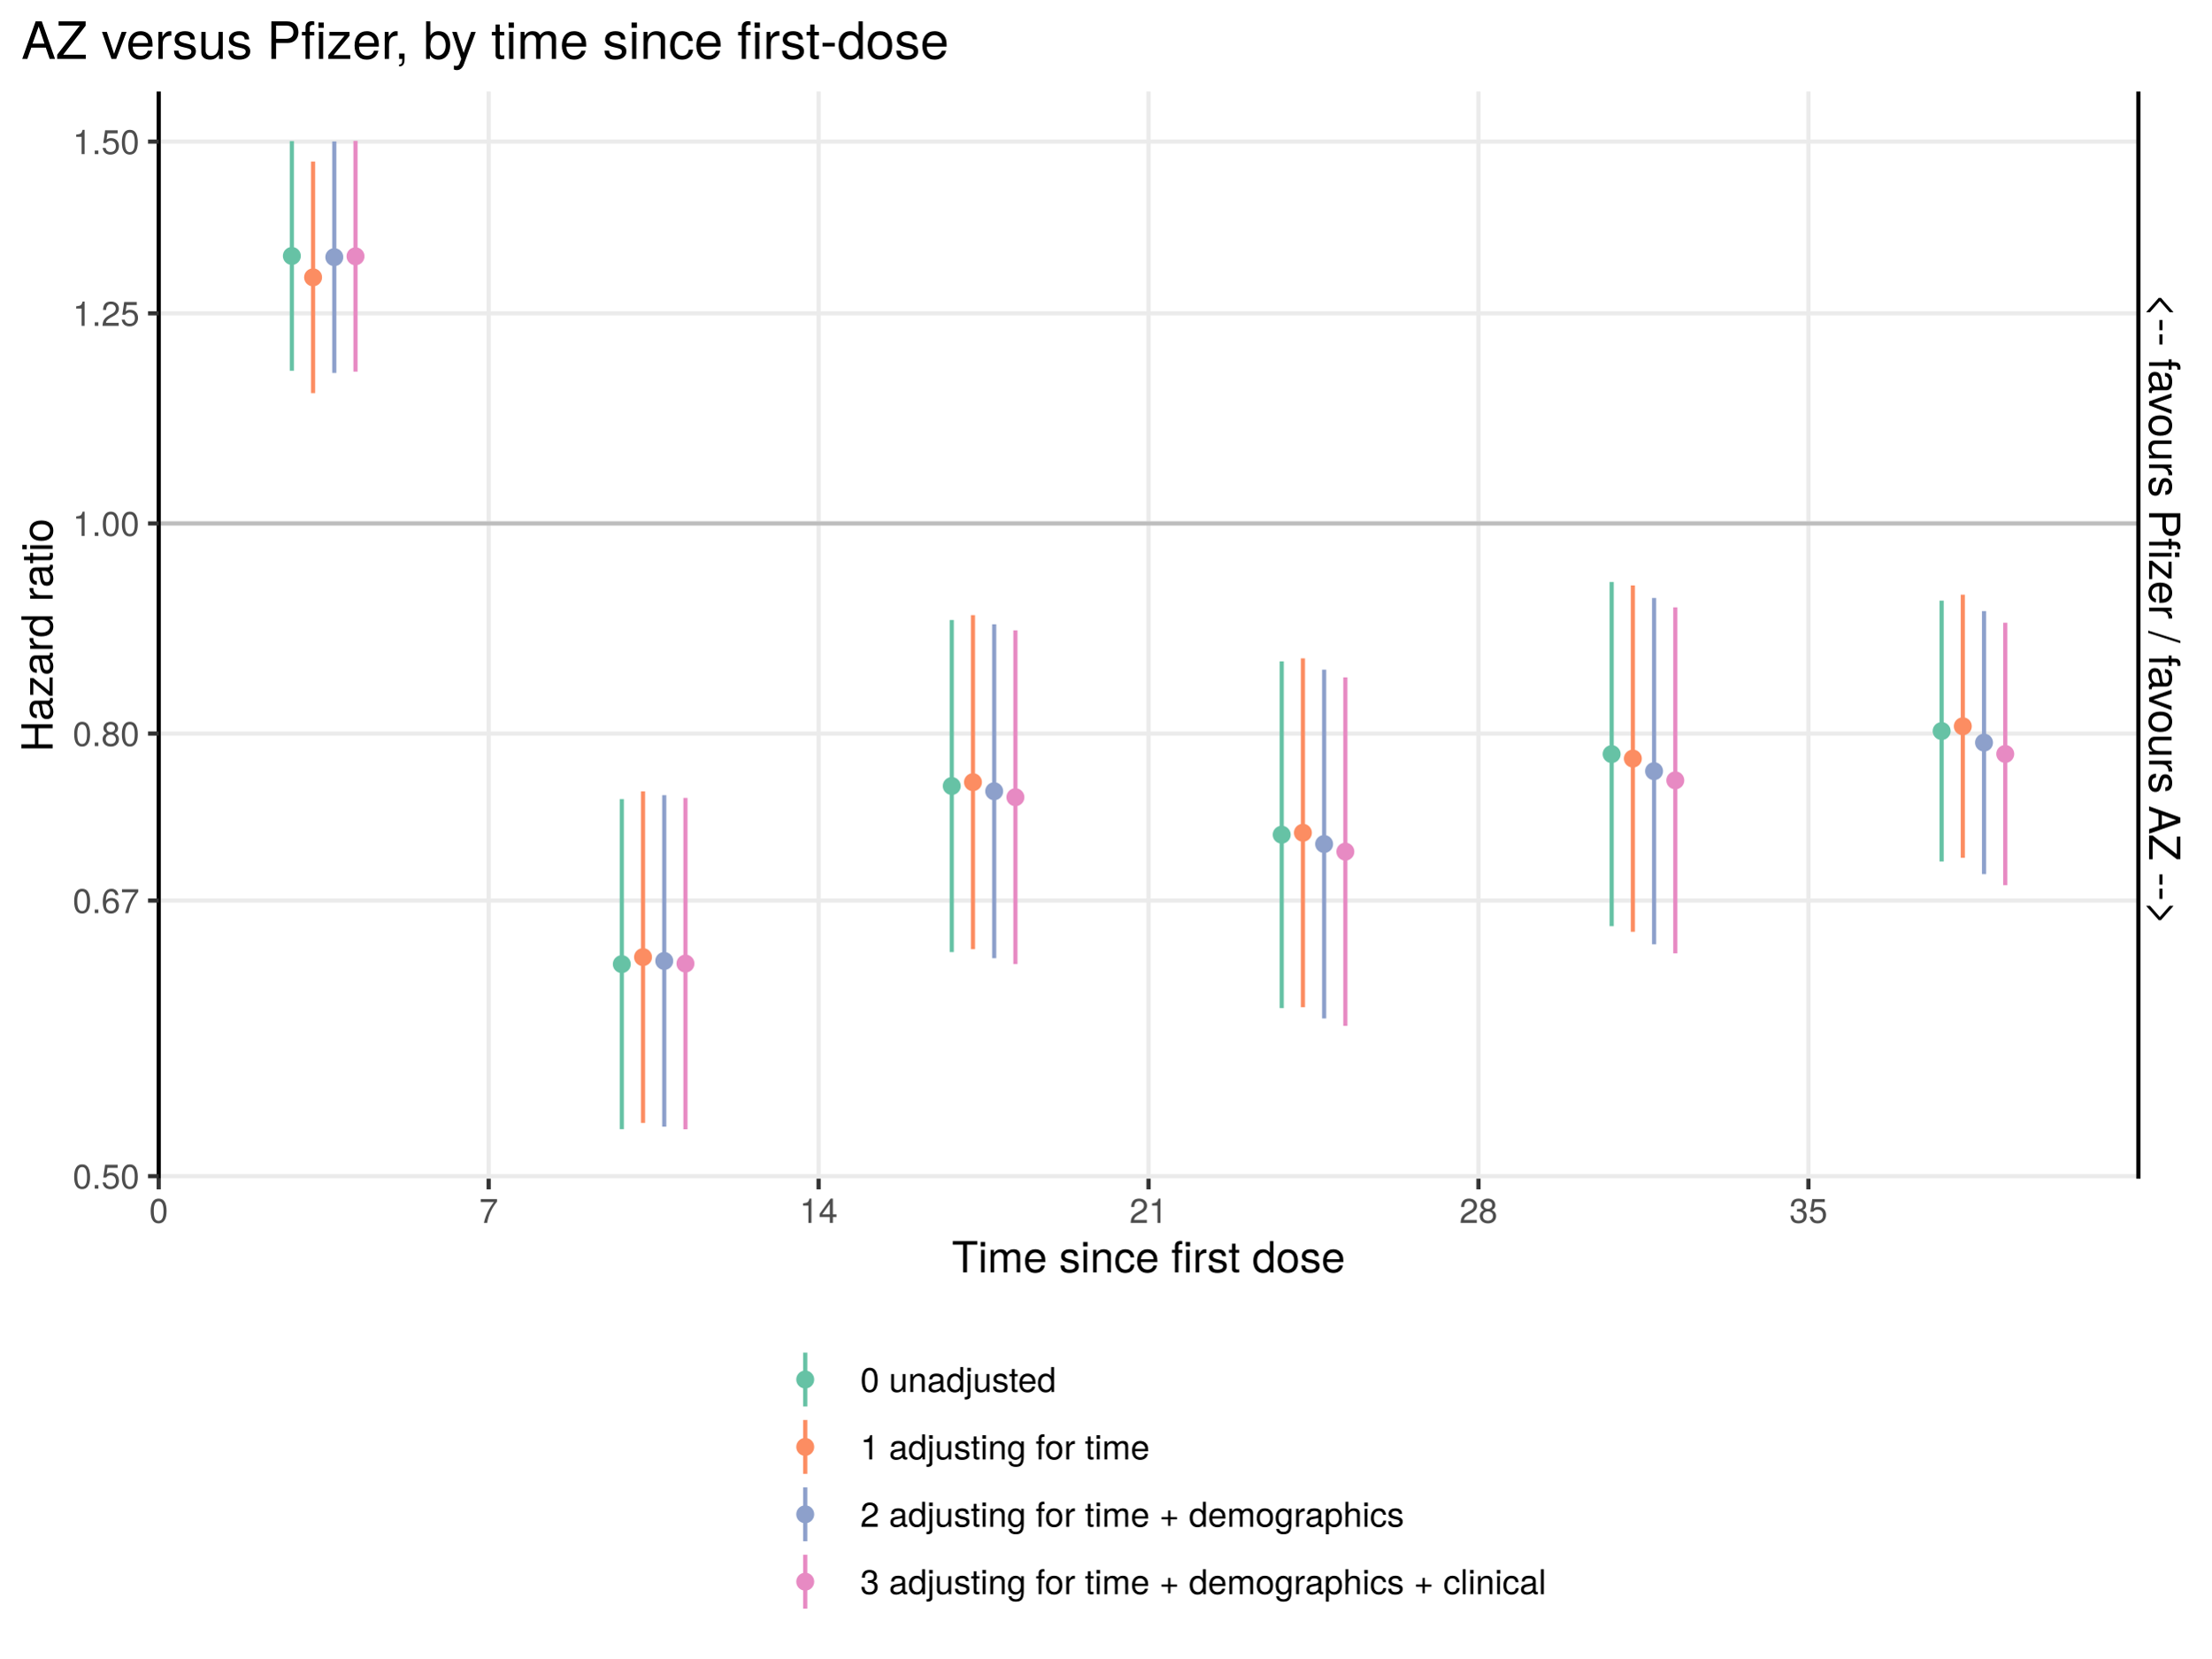
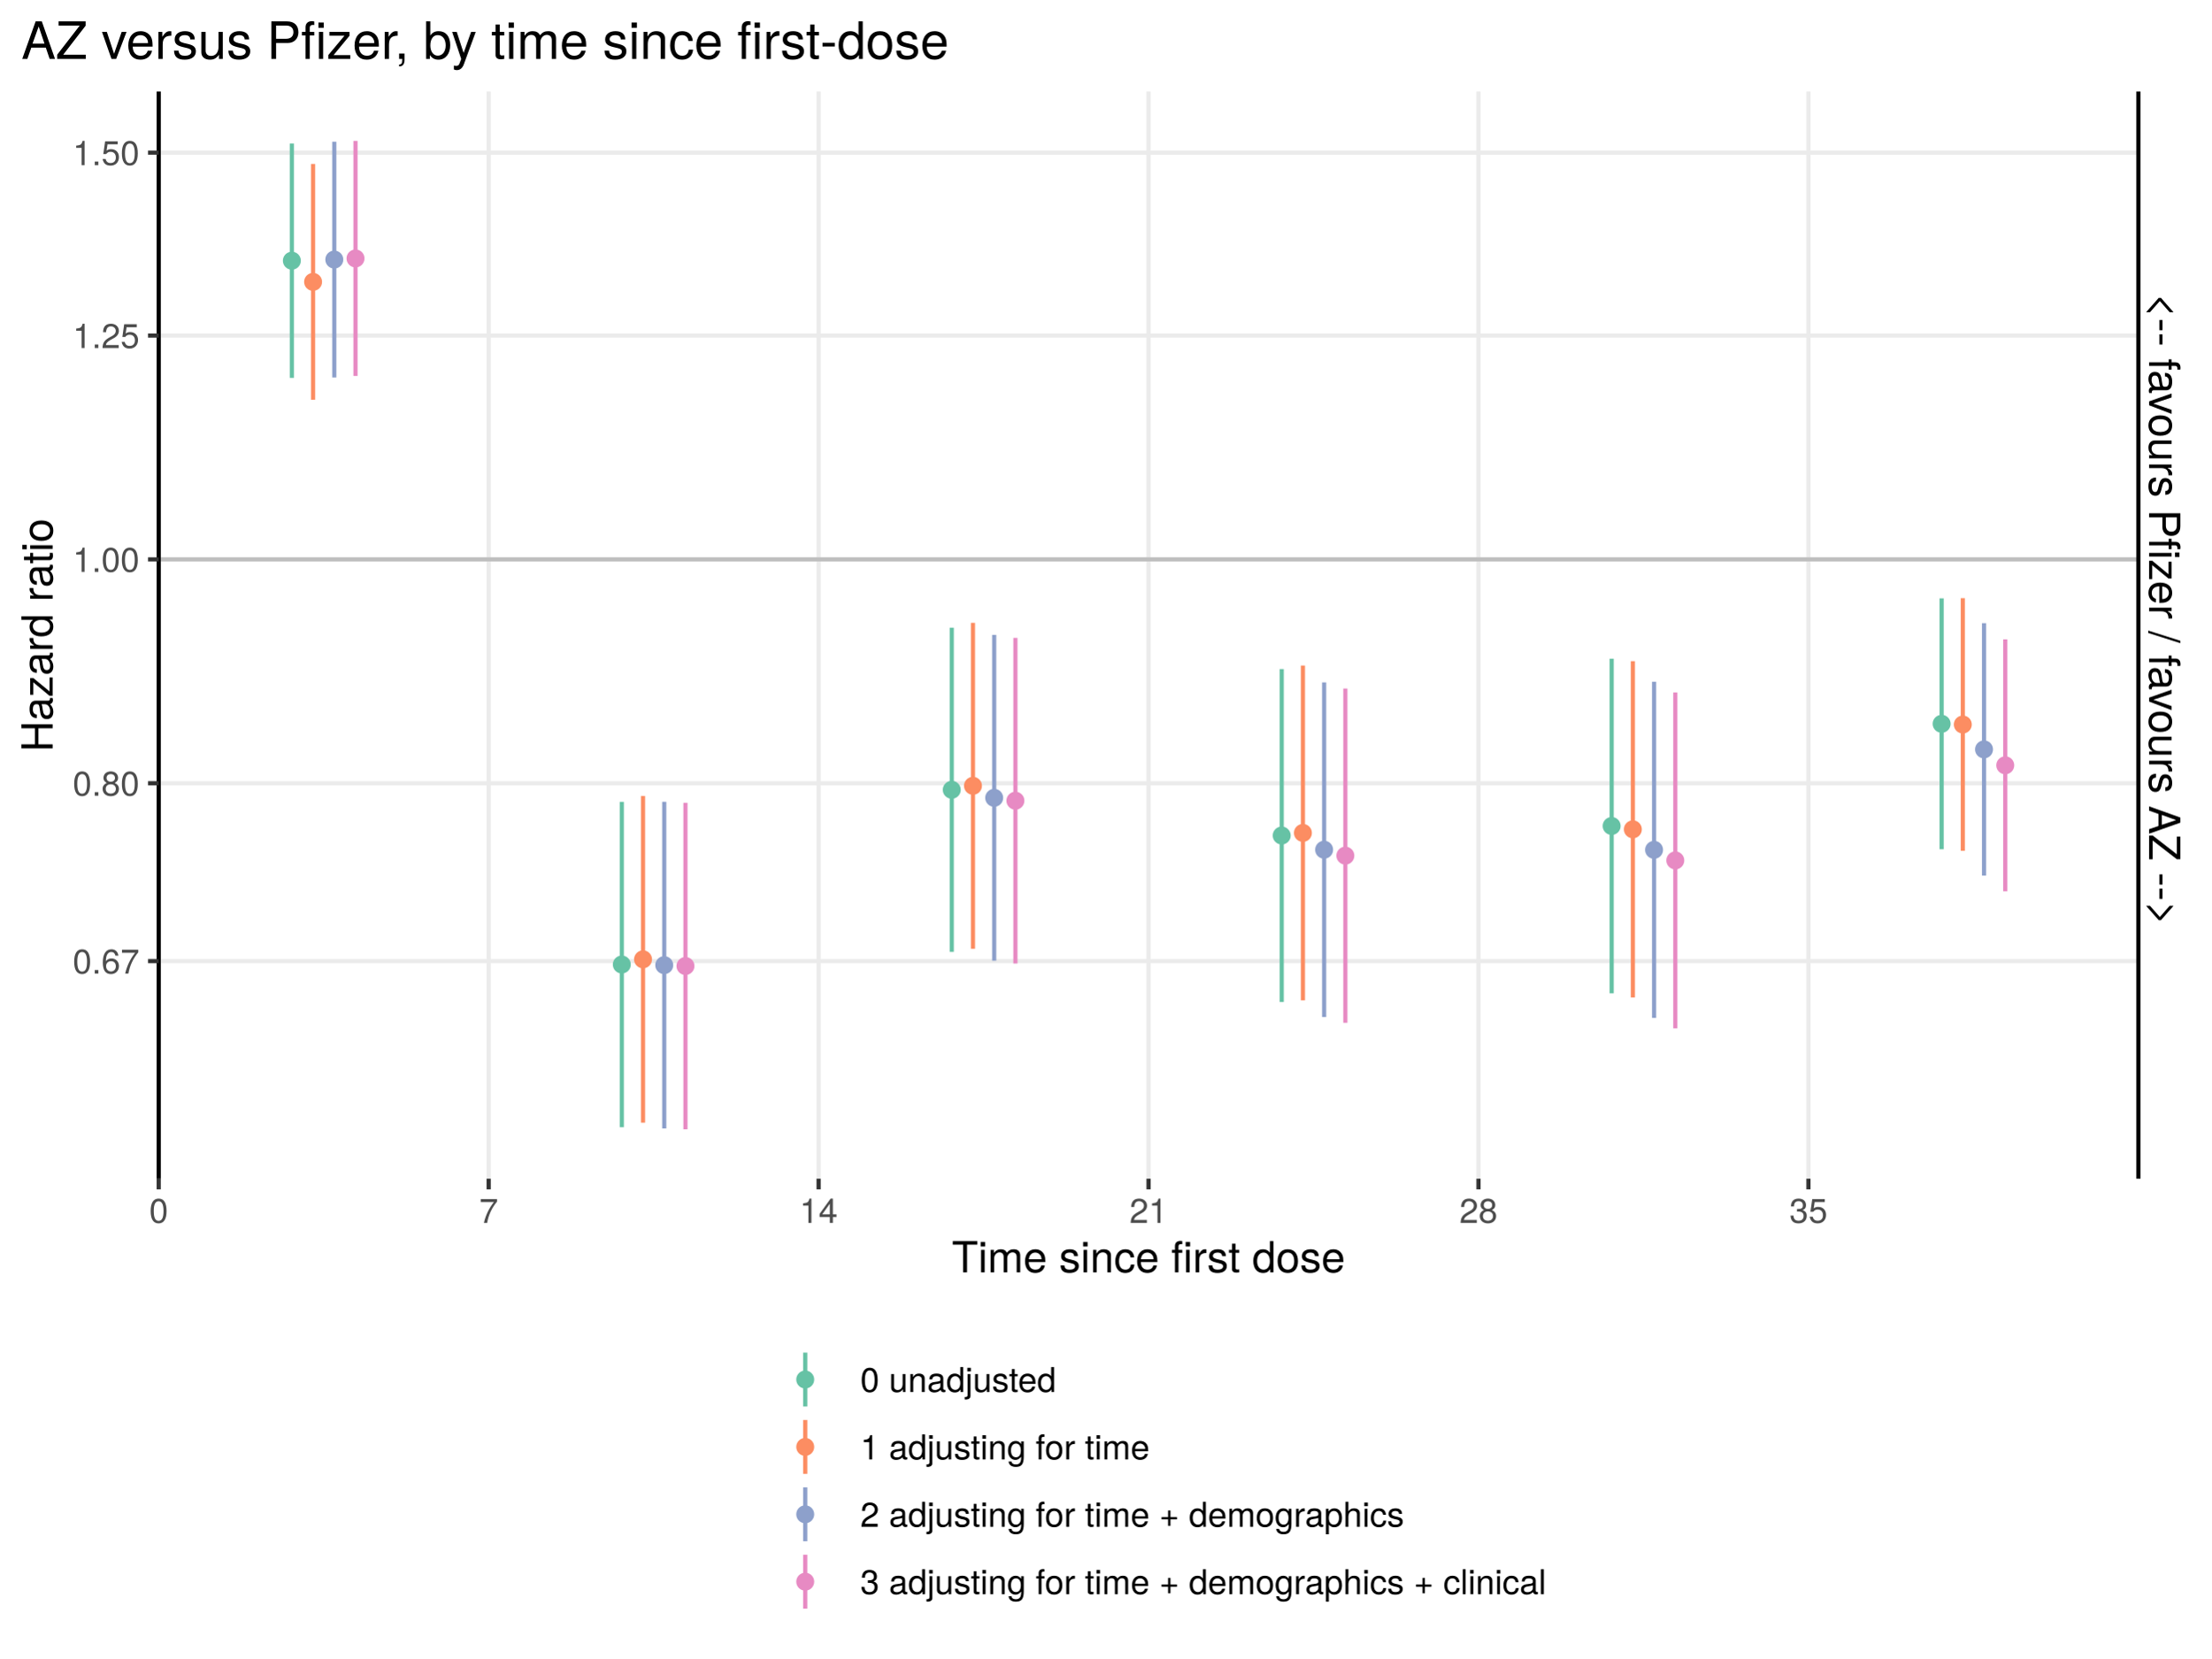
<svg xmlns="http://www.w3.org/2000/svg" viewBox="0 0 566.93 425.20">
  <defs>
    <style type="text/css">
    line, polyline, polygon, path, rect, circle {
      fill: none;
      stroke: #000000;
      stroke-linecap: round;
      stroke-linejoin: round;
      stroke-miterlimit: 10.00;
    }
  </style>
  </defs>
  <rect width="100%" height="100%" style="stroke: none; fill: #FFFFFF;" />
  <rect x="0.00" y="0.00" width="566.93" height="425.20" style="stroke-width: 1.07; stroke: #FFFFFF; fill: #FFFFFF;" />
  <defs>
    <clipPath id="cpNDAuNjl8NTQ4LjI5fDMwMi4yNnwyMy40Ng==">
      <rect x="40.69" y="23.46" width="507.60" height="278.80" />
    </clipPath>
  </defs>
  <rect x="40.69" y="23.46" width="507.60" height="278.80" style="stroke-width: 1.07; stroke: none; fill: #FFFFFF;" clip-path="url(#cpNDAuNjl8NTQ4LjI5fDMwMi4yNnwyMy40Ng==)" />
-   <polyline points="40.69,301.62 548.29,301.62 " style="stroke-width: 1.07; stroke: #EBEBEB; stroke-linecap: butt;" clip-path="url(#cpNDAuNjl8NTQ4LjI5fDMwMi4yNnwyMy40Ng==)" />
-   <polyline points="40.69,230.94 548.29,230.94 " style="stroke-width: 1.07; stroke: #EBEBEB; stroke-linecap: butt;" clip-path="url(#cpNDAuNjl8NTQ4LjI5fDMwMi4yNnwyMy40Ng==)" />
-   <polyline points="40.69,188.11 548.29,188.11 " style="stroke-width: 1.07; stroke: #EBEBEB; stroke-linecap: butt;" clip-path="url(#cpNDAuNjl8NTQ4LjI5fDMwMi4yNnwyMy40Ng==)" />
-   <polyline points="40.69,134.23 548.29,134.23 " style="stroke-width: 1.07; stroke: #EBEBEB; stroke-linecap: butt;" clip-path="url(#cpNDAuNjl8NTQ4LjI5fDMwMi4yNnwyMy40Ng==)" />
-   <polyline points="40.69,80.34 548.29,80.34 " style="stroke-width: 1.07; stroke: #EBEBEB; stroke-linecap: butt;" clip-path="url(#cpNDAuNjl8NTQ4LjI5fDMwMi4yNnwyMy40Ng==)" />
-   <polyline points="40.69,36.31 548.29,36.31 " style="stroke-width: 1.07; stroke: #EBEBEB; stroke-linecap: butt;" clip-path="url(#cpNDAuNjl8NTQ4LjI5fDMwMi4yNnwyMy40Ng==)" />
+   <polyline points="40.69,246.46 548.29,246.46 " style="stroke-width: 1.07; stroke: #EBEBEB; stroke-linecap: butt;" clip-path="url(#cpNDAuNjl8NTQ4LjI5fDMwMi4yNnwyMy40Ng==)" />
+   <polyline points="40.69,200.85 548.29,200.85 " style="stroke-width: 1.07; stroke: #EBEBEB; stroke-linecap: butt;" clip-path="url(#cpNDAuNjl8NTQ4LjI5fDMwMi4yNnwyMy40Ng==)" />
+   <polyline points="40.69,143.44 548.29,143.44 " style="stroke-width: 1.07; stroke: #EBEBEB; stroke-linecap: butt;" clip-path="url(#cpNDAuNjl8NTQ4LjI5fDMwMi4yNnwyMy40Ng==)" />
+   <polyline points="40.69,86.04 548.29,86.04 " style="stroke-width: 1.07; stroke: #EBEBEB; stroke-linecap: butt;" clip-path="url(#cpNDAuNjl8NTQ4LjI5fDMwMi4yNnwyMy40Ng==)" />
+   <polyline points="40.69,39.14 548.29,39.14 " style="stroke-width: 1.07; stroke: #EBEBEB; stroke-linecap: butt;" clip-path="url(#cpNDAuNjl8NTQ4LjI5fDMwMi4yNnwyMy40Ng==)" />
  <polyline points="40.69,302.26 40.69,23.46 " style="stroke-width: 1.07; stroke: #EBEBEB; stroke-linecap: butt;" clip-path="url(#cpNDAuNjl8NTQ4LjI5fDMwMi4yNnwyMy40Ng==)" />
  <polyline points="125.29,302.26 125.29,23.46 " style="stroke-width: 1.07; stroke: #EBEBEB; stroke-linecap: butt;" clip-path="url(#cpNDAuNjl8NTQ4LjI5fDMwMi4yNnwyMy40Ng==)" />
  <polyline points="209.89,302.26 209.89,23.46 " style="stroke-width: 1.07; stroke: #EBEBEB; stroke-linecap: butt;" clip-path="url(#cpNDAuNjl8NTQ4LjI5fDMwMi4yNnwyMy40Ng==)" />
  <polyline points="294.49,302.26 294.49,23.46 " style="stroke-width: 1.07; stroke: #EBEBEB; stroke-linecap: butt;" clip-path="url(#cpNDAuNjl8NTQ4LjI5fDMwMi4yNnwyMy40Ng==)" />
  <polyline points="379.09,302.26 379.09,23.46 " style="stroke-width: 1.07; stroke: #EBEBEB; stroke-linecap: butt;" clip-path="url(#cpNDAuNjl8NTQ4LjI5fDMwMi4yNnwyMy40Ng==)" />
  <polyline points="463.69,302.26 463.69,23.46 " style="stroke-width: 1.07; stroke: #EBEBEB; stroke-linecap: butt;" clip-path="url(#cpNDAuNjl8NTQ4LjI5fDMwMi4yNnwyMy40Ng==)" />
-   <circle cx="74.83" cy="65.63" r="1.95" style="stroke-width: 0.71; stroke: #66C2A5; fill: #66C2A5;" clip-path="url(#cpNDAuNjl8NTQ4LjI5fDMwMi4yNnwyMy40Ng==)" />
-   <circle cx="159.43" cy="247.24" r="1.95" style="stroke-width: 0.71; stroke: #66C2A5; fill: #66C2A5;" clip-path="url(#cpNDAuNjl8NTQ4LjI5fDMwMi4yNnwyMy40Ng==)" />
-   <circle cx="244.03" cy="201.56" r="1.95" style="stroke-width: 0.71; stroke: #66C2A5; fill: #66C2A5;" clip-path="url(#cpNDAuNjl8NTQ4LjI5fDMwMi4yNnwyMy40Ng==)" />
-   <circle cx="328.63" cy="214.05" r="1.95" style="stroke-width: 0.71; stroke: #66C2A5; fill: #66C2A5;" clip-path="url(#cpNDAuNjl8NTQ4LjI5fDMwMi4yNnwyMy40Ng==)" />
-   <circle cx="413.23" cy="193.38" r="1.95" style="stroke-width: 0.71; stroke: #66C2A5; fill: #66C2A5;" clip-path="url(#cpNDAuNjl8NTQ4LjI5fDMwMi4yNnwyMy40Ng==)" />
-   <circle cx="497.84" cy="187.47" r="1.95" style="stroke-width: 0.71; stroke: #66C2A5; fill: #66C2A5;" clip-path="url(#cpNDAuNjl8NTQ4LjI5fDMwMi4yNnwyMy40Ng==)" />
-   <circle cx="80.27" cy="71.12" r="1.95" style="stroke-width: 0.71; stroke: #FC8D62; fill: #FC8D62;" clip-path="url(#cpNDAuNjl8NTQ4LjI5fDMwMi4yNnwyMy40Ng==)" />
-   <circle cx="164.87" cy="245.44" r="1.95" style="stroke-width: 0.71; stroke: #FC8D62; fill: #FC8D62;" clip-path="url(#cpNDAuNjl8NTQ4LjI5fDMwMi4yNnwyMy40Ng==)" />
-   <circle cx="249.47" cy="200.58" r="1.95" style="stroke-width: 0.71; stroke: #FC8D62; fill: #FC8D62;" clip-path="url(#cpNDAuNjl8NTQ4LjI5fDMwMi4yNnwyMy40Ng==)" />
-   <circle cx="334.07" cy="213.55" r="1.95" style="stroke-width: 0.71; stroke: #FC8D62; fill: #FC8D62;" clip-path="url(#cpNDAuNjl8NTQ4LjI5fDMwMi4yNnwyMy40Ng==)" />
-   <circle cx="418.67" cy="194.53" r="1.95" style="stroke-width: 0.71; stroke: #FC8D62; fill: #FC8D62;" clip-path="url(#cpNDAuNjl8NTQ4LjI5fDMwMi4yNnwyMy40Ng==)" />
-   <circle cx="503.27" cy="186.24" r="1.95" style="stroke-width: 0.71; stroke: #FC8D62; fill: #FC8D62;" clip-path="url(#cpNDAuNjl8NTQ4LjI5fDMwMi4yNnwyMy40Ng==)" />
-   <circle cx="85.71" cy="65.94" r="1.95" style="stroke-width: 0.71; stroke: #8DA0CB; fill: #8DA0CB;" clip-path="url(#cpNDAuNjl8NTQ4LjI5fDMwMi4yNnwyMy40Ng==)" />
-   <circle cx="170.31" cy="246.42" r="1.95" style="stroke-width: 0.71; stroke: #8DA0CB; fill: #8DA0CB;" clip-path="url(#cpNDAuNjl8NTQ4LjI5fDMwMi4yNnwyMy40Ng==)" />
-   <circle cx="254.91" cy="202.90" r="1.95" style="stroke-width: 0.71; stroke: #8DA0CB; fill: #8DA0CB;" clip-path="url(#cpNDAuNjl8NTQ4LjI5fDMwMi4yNnwyMy40Ng==)" />
-   <circle cx="339.51" cy="216.44" r="1.95" style="stroke-width: 0.71; stroke: #8DA0CB; fill: #8DA0CB;" clip-path="url(#cpNDAuNjl8NTQ4LjI5fDMwMi4yNnwyMy40Ng==)" />
-   <circle cx="424.11" cy="197.75" r="1.95" style="stroke-width: 0.71; stroke: #8DA0CB; fill: #8DA0CB;" clip-path="url(#cpNDAuNjl8NTQ4LjI5fDMwMi4yNnwyMy40Ng==)" />
-   <circle cx="508.71" cy="190.43" r="1.95" style="stroke-width: 0.71; stroke: #8DA0CB; fill: #8DA0CB;" clip-path="url(#cpNDAuNjl8NTQ4LjI5fDMwMi4yNnwyMy40Ng==)" />
-   <circle cx="91.15" cy="65.72" r="1.95" style="stroke-width: 0.71; stroke: #E78AC3; fill: #E78AC3;" clip-path="url(#cpNDAuNjl8NTQ4LjI5fDMwMi4yNnwyMy40Ng==)" />
-   <circle cx="175.75" cy="247.10" r="1.95" style="stroke-width: 0.71; stroke: #E78AC3; fill: #E78AC3;" clip-path="url(#cpNDAuNjl8NTQ4LjI5fDMwMi4yNnwyMy40Ng==)" />
-   <circle cx="260.35" cy="204.44" r="1.95" style="stroke-width: 0.71; stroke: #E78AC3; fill: #E78AC3;" clip-path="url(#cpNDAuNjl8NTQ4LjI5fDMwMi4yNnwyMy40Ng==)" />
-   <circle cx="344.95" cy="218.39" r="1.95" style="stroke-width: 0.71; stroke: #E78AC3; fill: #E78AC3;" clip-path="url(#cpNDAuNjl8NTQ4LjI5fDMwMi4yNnwyMy40Ng==)" />
-   <circle cx="429.55" cy="200.11" r="1.95" style="stroke-width: 0.71; stroke: #E78AC3; fill: #E78AC3;" clip-path="url(#cpNDAuNjl8NTQ4LjI5fDMwMi4yNnwyMy40Ng==)" />
-   <circle cx="514.15" cy="193.34" r="1.95" style="stroke-width: 0.71; stroke: #E78AC3; fill: #E78AC3;" clip-path="url(#cpNDAuNjl8NTQ4LjI5fDMwMi4yNnwyMy40Ng==)" />
-   <line x1="74.83" y1="95.08" x2="74.83" y2="36.17" style="stroke-width: 1.07; stroke: #66C2A5; stroke-linecap: butt;" clip-path="url(#cpNDAuNjl8NTQ4LjI5fDMwMi4yNnwyMy40Ng==)" />
-   <line x1="159.43" y1="289.56" x2="159.43" y2="204.91" style="stroke-width: 1.07; stroke: #66C2A5; stroke-linecap: butt;" clip-path="url(#cpNDAuNjl8NTQ4LjI5fDMwMi4yNnwyMy40Ng==)" />
-   <line x1="244.03" y1="244.14" x2="244.03" y2="158.99" style="stroke-width: 1.07; stroke: #66C2A5; stroke-linecap: butt;" clip-path="url(#cpNDAuNjl8NTQ4LjI5fDMwMi4yNnwyMy40Ng==)" />
-   <line x1="328.63" y1="258.51" x2="328.63" y2="169.59" style="stroke-width: 1.07; stroke: #66C2A5; stroke-linecap: butt;" clip-path="url(#cpNDAuNjl8NTQ4LjI5fDMwMi4yNnwyMy40Ng==)" />
-   <line x1="413.23" y1="237.50" x2="413.23" y2="149.25" style="stroke-width: 1.07; stroke: #66C2A5; stroke-linecap: butt;" clip-path="url(#cpNDAuNjl8NTQ4LjI5fDMwMi4yNnwyMy40Ng==)" />
-   <line x1="497.84" y1="220.92" x2="497.84" y2="154.02" style="stroke-width: 1.07; stroke: #66C2A5; stroke-linecap: butt;" clip-path="url(#cpNDAuNjl8NTQ4LjI5fDMwMi4yNnwyMy40Ng==)" />
-   <line x1="80.27" y1="100.80" x2="80.27" y2="41.43" style="stroke-width: 1.07; stroke: #FC8D62; stroke-linecap: butt;" clip-path="url(#cpNDAuNjl8NTQ4LjI5fDMwMi4yNnwyMy40Ng==)" />
-   <line x1="164.87" y1="287.95" x2="164.87" y2="202.93" style="stroke-width: 1.07; stroke: #FC8D62; stroke-linecap: butt;" clip-path="url(#cpNDAuNjl8NTQ4LjI5fDMwMi4yNnwyMy40Ng==)" />
-   <line x1="249.47" y1="243.40" x2="249.47" y2="157.75" style="stroke-width: 1.07; stroke: #FC8D62; stroke-linecap: butt;" clip-path="url(#cpNDAuNjl8NTQ4LjI5fDMwMi4yNnwyMy40Ng==)" />
-   <line x1="334.07" y1="258.28" x2="334.07" y2="168.82" style="stroke-width: 1.07; stroke: #FC8D62; stroke-linecap: butt;" clip-path="url(#cpNDAuNjl8NTQ4LjI5fDMwMi4yNnwyMy40Ng==)" />
-   <line x1="418.67" y1="238.94" x2="418.67" y2="150.12" style="stroke-width: 1.07; stroke: #FC8D62; stroke-linecap: butt;" clip-path="url(#cpNDAuNjl8NTQ4LjI5fDMwMi4yNnwyMy40Ng==)" />
-   <line x1="503.27" y1="219.97" x2="503.27" y2="152.50" style="stroke-width: 1.07; stroke: #FC8D62; stroke-linecap: butt;" clip-path="url(#cpNDAuNjl8NTQ4LjI5fDMwMi4yNnwyMy40Ng==)" />
-   <line x1="85.71" y1="95.62" x2="85.71" y2="36.27" style="stroke-width: 1.07; stroke: #8DA0CB; stroke-linecap: butt;" clip-path="url(#cpNDAuNjl8NTQ4LjI5fDMwMi4yNnwyMy40Ng==)" />
-   <line x1="170.31" y1="288.92" x2="170.31" y2="203.92" style="stroke-width: 1.07; stroke: #8DA0CB; stroke-linecap: butt;" clip-path="url(#cpNDAuNjl8NTQ4LjI5fDMwMi4yNnwyMy40Ng==)" />
-   <line x1="254.91" y1="245.72" x2="254.91" y2="160.08" style="stroke-width: 1.07; stroke: #8DA0CB; stroke-linecap: butt;" clip-path="url(#cpNDAuNjl8NTQ4LjI5fDMwMi4yNnwyMy40Ng==)" />
-   <line x1="339.51" y1="261.16" x2="339.51" y2="171.72" style="stroke-width: 1.07; stroke: #8DA0CB; stroke-linecap: butt;" clip-path="url(#cpNDAuNjl8NTQ4LjI5fDMwMi4yNnwyMy40Ng==)" />
-   <line x1="424.11" y1="242.15" x2="424.11" y2="153.35" style="stroke-width: 1.07; stroke: #8DA0CB; stroke-linecap: butt;" clip-path="url(#cpNDAuNjl8NTQ4LjI5fDMwMi4yNnwyMy40Ng==)" />
-   <line x1="508.71" y1="224.15" x2="508.71" y2="156.72" style="stroke-width: 1.07; stroke: #8DA0CB; stroke-linecap: butt;" clip-path="url(#cpNDAuNjl8NTQ4LjI5fDMwMi4yNnwyMy40Ng==)" />
-   <line x1="91.15" y1="95.31" x2="91.15" y2="36.13" style="stroke-width: 1.07; stroke: #E78AC3; stroke-linecap: butt;" clip-path="url(#cpNDAuNjl8NTQ4LjI5fDMwMi4yNnwyMy40Ng==)" />
-   <line x1="175.75" y1="289.59" x2="175.75" y2="204.62" style="stroke-width: 1.07; stroke: #E78AC3; stroke-linecap: butt;" clip-path="url(#cpNDAuNjl8NTQ4LjI5fDMwMi4yNnwyMy40Ng==)" />
-   <line x1="260.35" y1="247.23" x2="260.35" y2="161.65" style="stroke-width: 1.07; stroke: #E78AC3; stroke-linecap: butt;" clip-path="url(#cpNDAuNjl8NTQ4LjI5fDMwMi4yNnwyMy40Ng==)" />
-   <line x1="344.95" y1="263.07" x2="344.95" y2="173.71" style="stroke-width: 1.07; stroke: #E78AC3; stroke-linecap: butt;" clip-path="url(#cpNDAuNjl8NTQ4LjI5fDMwMi4yNnwyMy40Ng==)" />
-   <line x1="429.55" y1="244.46" x2="429.55" y2="155.75" style="stroke-width: 1.07; stroke: #E78AC3; stroke-linecap: butt;" clip-path="url(#cpNDAuNjl8NTQ4LjI5fDMwMi4yNnwyMy40Ng==)" />
-   <line x1="514.15" y1="226.98" x2="514.15" y2="159.69" style="stroke-width: 1.07; stroke: #E78AC3; stroke-linecap: butt;" clip-path="url(#cpNDAuNjl8NTQ4LjI5fDMwMi4yNnwyMy40Ng==)" />
-   <line x1="40.69" y1="134.23" x2="548.29" y2="134.23" style="stroke-width: 1.07; stroke: #BEBEBE; stroke-linecap: butt;" clip-path="url(#cpNDAuNjl8NTQ4LjI5fDMwMi4yNnwyMy40Ng==)" />
+   <circle cx="74.83" cy="66.85" r="1.95" style="stroke-width: 0.71; stroke: #66C2A5; fill: #66C2A5;" clip-path="url(#cpNDAuNjl8NTQ4LjI5fDMwMi4yNnwyMy40Ng==)" />
+   <circle cx="159.43" cy="247.34" r="1.95" style="stroke-width: 0.71; stroke: #66C2A5; fill: #66C2A5;" clip-path="url(#cpNDAuNjl8NTQ4LjI5fDMwMi4yNnwyMy40Ng==)" />
+   <circle cx="244.03" cy="202.53" r="1.95" style="stroke-width: 0.71; stroke: #66C2A5; fill: #66C2A5;" clip-path="url(#cpNDAuNjl8NTQ4LjI5fDMwMi4yNnwyMy40Ng==)" />
+   <circle cx="328.63" cy="214.26" r="1.95" style="stroke-width: 0.71; stroke: #66C2A5; fill: #66C2A5;" clip-path="url(#cpNDAuNjl8NTQ4LjI5fDMwMi4yNnwyMy40Ng==)" />
+   <circle cx="413.23" cy="211.81" r="1.95" style="stroke-width: 0.71; stroke: #66C2A5; fill: #66C2A5;" clip-path="url(#cpNDAuNjl8NTQ4LjI5fDMwMi4yNnwyMy40Ng==)" />
+   <circle cx="497.84" cy="185.61" r="1.95" style="stroke-width: 0.71; stroke: #66C2A5; fill: #66C2A5;" clip-path="url(#cpNDAuNjl8NTQ4LjI5fDMwMi4yNnwyMy40Ng==)" />
+   <circle cx="80.27" cy="72.28" r="1.95" style="stroke-width: 0.71; stroke: #FC8D62; fill: #FC8D62;" clip-path="url(#cpNDAuNjl8NTQ4LjI5fDMwMi4yNnwyMy40Ng==)" />
+   <circle cx="164.87" cy="246.01" r="1.95" style="stroke-width: 0.71; stroke: #FC8D62; fill: #FC8D62;" clip-path="url(#cpNDAuNjl8NTQ4LjI5fDMwMi4yNnwyMy40Ng==)" />
+   <circle cx="249.47" cy="201.51" r="1.95" style="stroke-width: 0.71; stroke: #FC8D62; fill: #FC8D62;" clip-path="url(#cpNDAuNjl8NTQ4LjI5fDMwMi4yNnwyMy40Ng==)" />
+   <circle cx="334.07" cy="213.59" r="1.95" style="stroke-width: 0.71; stroke: #FC8D62; fill: #FC8D62;" clip-path="url(#cpNDAuNjl8NTQ4LjI5fDMwMi4yNnwyMy40Ng==)" />
+   <circle cx="418.67" cy="212.67" r="1.95" style="stroke-width: 0.71; stroke: #FC8D62; fill: #FC8D62;" clip-path="url(#cpNDAuNjl8NTQ4LjI5fDMwMi4yNnwyMy40Ng==)" />
+   <circle cx="503.27" cy="185.79" r="1.95" style="stroke-width: 0.71; stroke: #FC8D62; fill: #FC8D62;" clip-path="url(#cpNDAuNjl8NTQ4LjI5fDMwMi4yNnwyMy40Ng==)" />
+   <circle cx="85.71" cy="66.56" r="1.95" style="stroke-width: 0.71; stroke: #8DA0CB; fill: #8DA0CB;" clip-path="url(#cpNDAuNjl8NTQ4LjI5fDMwMi4yNnwyMy40Ng==)" />
+   <circle cx="170.31" cy="247.50" r="1.95" style="stroke-width: 0.71; stroke: #8DA0CB; fill: #8DA0CB;" clip-path="url(#cpNDAuNjl8NTQ4LjI5fDMwMi4yNnwyMy40Ng==)" />
+   <circle cx="254.91" cy="204.59" r="1.95" style="stroke-width: 0.71; stroke: #8DA0CB; fill: #8DA0CB;" clip-path="url(#cpNDAuNjl8NTQ4LjI5fDMwMi4yNnwyMy40Ng==)" />
+   <circle cx="339.51" cy="217.90" r="1.95" style="stroke-width: 0.71; stroke: #8DA0CB; fill: #8DA0CB;" clip-path="url(#cpNDAuNjl8NTQ4LjI5fDMwMi4yNnwyMy40Ng==)" />
+   <circle cx="424.11" cy="217.93" r="1.95" style="stroke-width: 0.71; stroke: #8DA0CB; fill: #8DA0CB;" clip-path="url(#cpNDAuNjl8NTQ4LjI5fDMwMi4yNnwyMy40Ng==)" />
+   <circle cx="508.71" cy="192.17" r="1.95" style="stroke-width: 0.71; stroke: #8DA0CB; fill: #8DA0CB;" clip-path="url(#cpNDAuNjl8NTQ4LjI5fDMwMi4yNnwyMy40Ng==)" />
+   <circle cx="91.15" cy="66.27" r="1.95" style="stroke-width: 0.71; stroke: #E78AC3; fill: #E78AC3;" clip-path="url(#cpNDAuNjl8NTQ4LjI5fDMwMi4yNnwyMy40Ng==)" />
+   <circle cx="175.75" cy="247.72" r="1.95" style="stroke-width: 0.71; stroke: #E78AC3; fill: #E78AC3;" clip-path="url(#cpNDAuNjl8NTQ4LjI5fDMwMi4yNnwyMy40Ng==)" />
+   <circle cx="260.35" cy="205.33" r="1.95" style="stroke-width: 0.71; stroke: #E78AC3; fill: #E78AC3;" clip-path="url(#cpNDAuNjl8NTQ4LjI5fDMwMi4yNnwyMy40Ng==)" />
+   <circle cx="344.95" cy="219.42" r="1.95" style="stroke-width: 0.71; stroke: #E78AC3; fill: #E78AC3;" clip-path="url(#cpNDAuNjl8NTQ4LjI5fDMwMi4yNnwyMy40Ng==)" />
+   <circle cx="429.55" cy="220.64" r="1.95" style="stroke-width: 0.71; stroke: #E78AC3; fill: #E78AC3;" clip-path="url(#cpNDAuNjl8NTQ4LjI5fDMwMi4yNnwyMy40Ng==)" />
+   <circle cx="514.15" cy="196.25" r="1.95" style="stroke-width: 0.71; stroke: #E78AC3; fill: #E78AC3;" clip-path="url(#cpNDAuNjl8NTQ4LjI5fDMwMi4yNnwyMy40Ng==)" />
+   <line x1="74.83" y1="96.91" x2="74.83" y2="36.80" style="stroke-width: 1.07; stroke: #66C2A5; stroke-linecap: butt;" clip-path="url(#cpNDAuNjl8NTQ4LjI5fDMwMi4yNnwyMy40Ng==)" />
+   <line x1="159.43" y1="289.06" x2="159.43" y2="205.62" style="stroke-width: 1.07; stroke: #66C2A5; stroke-linecap: butt;" clip-path="url(#cpNDAuNjl8NTQ4LjI5fDMwMi4yNnwyMy40Ng==)" />
+   <line x1="244.03" y1="244.09" x2="244.03" y2="160.97" style="stroke-width: 1.07; stroke: #66C2A5; stroke-linecap: butt;" clip-path="url(#cpNDAuNjl8NTQ4LjI5fDMwMi4yNnwyMy40Ng==)" />
+   <line x1="328.63" y1="256.95" x2="328.63" y2="171.57" style="stroke-width: 1.07; stroke: #66C2A5; stroke-linecap: butt;" clip-path="url(#cpNDAuNjl8NTQ4LjI5fDMwMi4yNnwyMy40Ng==)" />
+   <line x1="413.23" y1="254.72" x2="413.23" y2="168.91" style="stroke-width: 1.07; stroke: #66C2A5; stroke-linecap: butt;" clip-path="url(#cpNDAuNjl8NTQ4LjI5fDMwMi4yNnwyMy40Ng==)" />
+   <line x1="497.84" y1="217.78" x2="497.84" y2="153.43" style="stroke-width: 1.07; stroke: #66C2A5; stroke-linecap: butt;" clip-path="url(#cpNDAuNjl8NTQ4LjI5fDMwMi4yNnwyMy40Ng==)" />
+   <line x1="80.27" y1="102.52" x2="80.27" y2="42.04" style="stroke-width: 1.07; stroke: #FC8D62; stroke-linecap: butt;" clip-path="url(#cpNDAuNjl8NTQ4LjI5fDMwMi4yNnwyMy40Ng==)" />
+   <line x1="164.87" y1="287.90" x2="164.87" y2="204.12" style="stroke-width: 1.07; stroke: #FC8D62; stroke-linecap: butt;" clip-path="url(#cpNDAuNjl8NTQ4LjI5fDMwMi4yNnwyMy40Ng==)" />
+   <line x1="249.47" y1="243.29" x2="249.47" y2="159.72" style="stroke-width: 1.07; stroke: #FC8D62; stroke-linecap: butt;" clip-path="url(#cpNDAuNjl8NTQ4LjI5fDMwMi4yNnwyMy40Ng==)" />
+   <line x1="334.07" y1="256.52" x2="334.07" y2="170.67" style="stroke-width: 1.07; stroke: #FC8D62; stroke-linecap: butt;" clip-path="url(#cpNDAuNjl8NTQ4LjI5fDMwMi4yNnwyMy40Ng==)" />
+   <line x1="418.67" y1="255.79" x2="418.67" y2="169.55" style="stroke-width: 1.07; stroke: #FC8D62; stroke-linecap: butt;" clip-path="url(#cpNDAuNjl8NTQ4LjI5fDMwMi4yNnwyMy40Ng==)" />
+   <line x1="503.27" y1="218.18" x2="503.27" y2="153.39" style="stroke-width: 1.07; stroke: #FC8D62; stroke-linecap: butt;" clip-path="url(#cpNDAuNjl8NTQ4LjI5fDMwMi4yNnwyMy40Ng==)" />
+   <line x1="85.71" y1="96.78" x2="85.71" y2="36.35" style="stroke-width: 1.07; stroke: #8DA0CB; stroke-linecap: butt;" clip-path="url(#cpNDAuNjl8NTQ4LjI5fDMwMi4yNnwyMy40Ng==)" />
+   <line x1="170.31" y1="289.38" x2="170.31" y2="205.61" style="stroke-width: 1.07; stroke: #8DA0CB; stroke-linecap: butt;" clip-path="url(#cpNDAuNjl8NTQ4LjI5fDMwMi4yNnwyMy40Ng==)" />
+   <line x1="254.91" y1="246.36" x2="254.91" y2="162.81" style="stroke-width: 1.07; stroke: #8DA0CB; stroke-linecap: butt;" clip-path="url(#cpNDAuNjl8NTQ4LjI5fDMwMi4yNnwyMy40Ng==)" />
+   <line x1="339.51" y1="260.81" x2="339.51" y2="175.00" style="stroke-width: 1.07; stroke: #8DA0CB; stroke-linecap: butt;" clip-path="url(#cpNDAuNjl8NTQ4LjI5fDMwMi4yNnwyMy40Ng==)" />
+   <line x1="424.11" y1="261.03" x2="424.11" y2="174.82" style="stroke-width: 1.07; stroke: #8DA0CB; stroke-linecap: butt;" clip-path="url(#cpNDAuNjl8NTQ4LjI5fDMwMi4yNnwyMy40Ng==)" />
+   <line x1="508.71" y1="224.54" x2="508.71" y2="159.80" style="stroke-width: 1.07; stroke: #8DA0CB; stroke-linecap: butt;" clip-path="url(#cpNDAuNjl8NTQ4LjI5fDMwMi4yNnwyMy40Ng==)" />
+   <line x1="91.15" y1="96.41" x2="91.15" y2="36.13" style="stroke-width: 1.07; stroke: #E78AC3; stroke-linecap: butt;" clip-path="url(#cpNDAuNjl8NTQ4LjI5fDMwMi4yNnwyMy40Ng==)" />
+   <line x1="175.75" y1="289.59" x2="175.75" y2="205.86" style="stroke-width: 1.07; stroke: #E78AC3; stroke-linecap: butt;" clip-path="url(#cpNDAuNjl8NTQ4LjI5fDMwMi4yNnwyMy40Ng==)" />
+   <line x1="260.35" y1="247.08" x2="260.35" y2="163.58" style="stroke-width: 1.07; stroke: #E78AC3; stroke-linecap: butt;" clip-path="url(#cpNDAuNjl8NTQ4LjI5fDMwMi4yNnwyMy40Ng==)" />
+   <line x1="344.95" y1="262.29" x2="344.95" y2="176.56" style="stroke-width: 1.07; stroke: #E78AC3; stroke-linecap: butt;" clip-path="url(#cpNDAuNjl8NTQ4LjI5fDMwMi4yNnwyMy40Ng==)" />
+   <line x1="429.55" y1="263.70" x2="429.55" y2="177.57" style="stroke-width: 1.07; stroke: #E78AC3; stroke-linecap: butt;" clip-path="url(#cpNDAuNjl8NTQ4LjI5fDMwMi4yNnwyMy40Ng==)" />
+   <line x1="514.15" y1="228.56" x2="514.15" y2="163.95" style="stroke-width: 1.07; stroke: #E78AC3; stroke-linecap: butt;" clip-path="url(#cpNDAuNjl8NTQ4LjI5fDMwMi4yNnwyMy40Ng==)" />
+   <line x1="40.69" y1="143.44" x2="548.29" y2="143.44" style="stroke-width: 1.07; stroke: #BEBEBE; stroke-linecap: butt;" clip-path="url(#cpNDAuNjl8NTQ4LjI5fDMwMi4yNnwyMy40Ng==)" />
  <defs>
    <clipPath id="cpMC4wMHw1NjYuOTN8NDI1LjIwfDAuMDA=">
      <rect x="0.00" y="0.00" width="566.93" height="425.20" />
    </clipPath>
  </defs>
  <polyline points="40.69,302.26 40.69,23.46 " style="stroke-width: 1.07; stroke-linecap: butt;" clip-path="url(#cpMC4wMHw1NjYuOTN8NDI1LjIwfDAuMDA=)" />
  <g clip-path="url(#cpMC4wMHw1NjYuOTN8NDI1LjIwfDAuMDA=)">
-     <text x="18.64" y="304.82" style="font-size: 8.80px; fill: #4D4D4D; font-family: TeX Gyre Heros;" textLength="17.12px" lengthAdjust="spacingAndGlyphs">0.50</text>
+     <text x="18.64" y="249.67" style="font-size: 8.80px; fill: #4D4D4D; font-family: TeX Gyre Heros;" textLength="17.12px" lengthAdjust="spacingAndGlyphs">0.67</text>
  </g>
  <g clip-path="url(#cpMC4wMHw1NjYuOTN8NDI1LjIwfDAuMDA=)">
-     <text x="18.64" y="234.15" style="font-size: 8.80px; fill: #4D4D4D; font-family: TeX Gyre Heros;" textLength="17.12px" lengthAdjust="spacingAndGlyphs">0.67</text>
+     <text x="18.64" y="204.05" style="font-size: 8.80px; fill: #4D4D4D; font-family: TeX Gyre Heros;" textLength="17.12px" lengthAdjust="spacingAndGlyphs">0.80</text>
  </g>
  <g clip-path="url(#cpMC4wMHw1NjYuOTN8NDI1LjIwfDAuMDA=)">
-     <text x="18.64" y="191.32" style="font-size: 8.80px; fill: #4D4D4D; font-family: TeX Gyre Heros;" textLength="17.12px" lengthAdjust="spacingAndGlyphs">0.80</text>
+     <text x="18.64" y="146.65" style="font-size: 8.80px; fill: #4D4D4D; font-family: TeX Gyre Heros;" textLength="17.12px" lengthAdjust="spacingAndGlyphs">1.00</text>
  </g>
  <g clip-path="url(#cpMC4wMHw1NjYuOTN8NDI1LjIwfDAuMDA=)">
-     <text x="18.64" y="137.43" style="font-size: 8.80px; fill: #4D4D4D; font-family: TeX Gyre Heros;" textLength="17.12px" lengthAdjust="spacingAndGlyphs">1.00</text>
+     <text x="18.64" y="89.25" style="font-size: 8.80px; fill: #4D4D4D; font-family: TeX Gyre Heros;" textLength="17.12px" lengthAdjust="spacingAndGlyphs">1.25</text>
  </g>
  <g clip-path="url(#cpMC4wMHw1NjYuOTN8NDI1LjIwfDAuMDA=)">
-     <text x="18.64" y="83.55" style="font-size: 8.80px; fill: #4D4D4D; font-family: TeX Gyre Heros;" textLength="17.12px" lengthAdjust="spacingAndGlyphs">1.25</text>
+     <text x="18.64" y="42.35" style="font-size: 8.80px; fill: #4D4D4D; font-family: TeX Gyre Heros;" textLength="17.12px" lengthAdjust="spacingAndGlyphs">1.50</text>
  </g>
-   <g clip-path="url(#cpMC4wMHw1NjYuOTN8NDI1LjIwfDAuMDA=)">
-     <text x="18.64" y="39.52" style="font-size: 8.80px; fill: #4D4D4D; font-family: TeX Gyre Heros;" textLength="17.12px" lengthAdjust="spacingAndGlyphs">1.50</text>
-   </g>
-   <polyline points="37.95,301.62 40.69,301.62 " style="stroke-width: 1.07; stroke: #333333; stroke-linecap: butt;" clip-path="url(#cpMC4wMHw1NjYuOTN8NDI1LjIwfDAuMDA=)" />
-   <polyline points="37.95,230.94 40.69,230.94 " style="stroke-width: 1.07; stroke: #333333; stroke-linecap: butt;" clip-path="url(#cpMC4wMHw1NjYuOTN8NDI1LjIwfDAuMDA=)" />
-   <polyline points="37.95,188.11 40.69,188.11 " style="stroke-width: 1.07; stroke: #333333; stroke-linecap: butt;" clip-path="url(#cpMC4wMHw1NjYuOTN8NDI1LjIwfDAuMDA=)" />
-   <polyline points="37.95,134.23 40.69,134.23 " style="stroke-width: 1.07; stroke: #333333; stroke-linecap: butt;" clip-path="url(#cpMC4wMHw1NjYuOTN8NDI1LjIwfDAuMDA=)" />
-   <polyline points="37.95,80.34 40.69,80.34 " style="stroke-width: 1.07; stroke: #333333; stroke-linecap: butt;" clip-path="url(#cpMC4wMHw1NjYuOTN8NDI1LjIwfDAuMDA=)" />
-   <polyline points="37.95,36.31 40.69,36.31 " style="stroke-width: 1.07; stroke: #333333; stroke-linecap: butt;" clip-path="url(#cpMC4wMHw1NjYuOTN8NDI1LjIwfDAuMDA=)" />
+   <polyline points="37.95,246.46 40.69,246.46 " style="stroke-width: 1.07; stroke: #333333; stroke-linecap: butt;" clip-path="url(#cpMC4wMHw1NjYuOTN8NDI1LjIwfDAuMDA=)" />
+   <polyline points="37.95,200.85 40.69,200.85 " style="stroke-width: 1.07; stroke: #333333; stroke-linecap: butt;" clip-path="url(#cpMC4wMHw1NjYuOTN8NDI1LjIwfDAuMDA=)" />
+   <polyline points="37.95,143.44 40.69,143.44 " style="stroke-width: 1.07; stroke: #333333; stroke-linecap: butt;" clip-path="url(#cpMC4wMHw1NjYuOTN8NDI1LjIwfDAuMDA=)" />
+   <polyline points="37.95,86.04 40.69,86.04 " style="stroke-width: 1.07; stroke: #333333; stroke-linecap: butt;" clip-path="url(#cpMC4wMHw1NjYuOTN8NDI1LjIwfDAuMDA=)" />
+   <polyline points="37.95,39.14 40.69,39.14 " style="stroke-width: 1.07; stroke: #333333; stroke-linecap: butt;" clip-path="url(#cpMC4wMHw1NjYuOTN8NDI1LjIwfDAuMDA=)" />
  <polyline points="548.29,302.26 548.29,23.46 " style="stroke-width: 1.07; stroke-linecap: butt;" clip-path="url(#cpMC4wMHw1NjYuOTN8NDI1LjIwfDAuMDA=)" />
  <polyline points="40.69,305.00 40.69,302.26 " style="stroke-width: 1.07; stroke: #333333; stroke-linecap: butt;" clip-path="url(#cpMC4wMHw1NjYuOTN8NDI1LjIwfDAuMDA=)" />
  <polyline points="125.29,305.00 125.29,302.26 " style="stroke-width: 1.07; stroke: #333333; stroke-linecap: butt;" clip-path="url(#cpMC4wMHw1NjYuOTN8NDI1LjIwfDAuMDA=)" />
  <polyline points="209.89,305.00 209.89,302.26 " style="stroke-width: 1.07; stroke: #333333; stroke-linecap: butt;" clip-path="url(#cpMC4wMHw1NjYuOTN8NDI1LjIwfDAuMDA=)" />
  <polyline points="294.49,305.00 294.49,302.26 " style="stroke-width: 1.07; stroke: #333333; stroke-linecap: butt;" clip-path="url(#cpMC4wMHw1NjYuOTN8NDI1LjIwfDAuMDA=)" />
  <polyline points="379.09,305.00 379.09,302.26 " style="stroke-width: 1.07; stroke: #333333; stroke-linecap: butt;" clip-path="url(#cpMC4wMHw1NjYuOTN8NDI1LjIwfDAuMDA=)" />
  <polyline points="463.69,305.00 463.69,302.26 " style="stroke-width: 1.07; stroke: #333333; stroke-linecap: butt;" clip-path="url(#cpMC4wMHw1NjYuOTN8NDI1LjIwfDAuMDA=)" />
  <g clip-path="url(#cpMC4wMHw1NjYuOTN8NDI1LjIwfDAuMDA=)">
    <text x="38.25" y="313.60" style="font-size: 8.80px; fill: #4D4D4D; font-family: TeX Gyre Heros;" textLength="4.89px" lengthAdjust="spacingAndGlyphs">0</text>
  </g>
  <g clip-path="url(#cpMC4wMHw1NjYuOTN8NDI1LjIwfDAuMDA=)">
    <text x="122.85" y="313.60" style="font-size: 8.80px; fill: #4D4D4D; font-family: TeX Gyre Heros;" textLength="4.89px" lengthAdjust="spacingAndGlyphs">7</text>
  </g>
  <g clip-path="url(#cpMC4wMHw1NjYuOTN8NDI1LjIwfDAuMDA=)">
    <text x="205.00" y="313.60" style="font-size: 8.80px; fill: #4D4D4D; font-family: TeX Gyre Heros;" textLength="9.79px" lengthAdjust="spacingAndGlyphs">14</text>
  </g>
  <g clip-path="url(#cpMC4wMHw1NjYuOTN8NDI1LjIwfDAuMDA=)">
    <text x="289.60" y="313.60" style="font-size: 8.80px; fill: #4D4D4D; font-family: TeX Gyre Heros;" textLength="9.79px" lengthAdjust="spacingAndGlyphs">21</text>
  </g>
  <g clip-path="url(#cpMC4wMHw1NjYuOTN8NDI1LjIwfDAuMDA=)">
    <text x="374.20" y="313.60" style="font-size: 8.80px; fill: #4D4D4D; font-family: TeX Gyre Heros;" textLength="9.79px" lengthAdjust="spacingAndGlyphs">28</text>
  </g>
  <g clip-path="url(#cpMC4wMHw1NjYuOTN8NDI1LjIwfDAuMDA=)">
    <text x="458.80" y="313.60" style="font-size: 8.80px; fill: #4D4D4D; font-family: TeX Gyre Heros;" textLength="9.79px" lengthAdjust="spacingAndGlyphs">35</text>
  </g>
  <g clip-path="url(#cpMC4wMHw1NjYuOTN8NDI1LjIwfDAuMDA=)">
    <text x="244.06" y="326.28" style="font-size: 11.00px; font-family: TeX Gyre Heros;" textLength="100.86px" lengthAdjust="spacingAndGlyphs">Time since first dose</text>
  </g>
  <g clip-path="url(#cpMC4wMHw1NjYuOTN8NDI1LjIwfDAuMDA=)">
    <text transform="translate(13.50,192.81) rotate(-90)" style="font-size: 11.00px; font-family: TeX Gyre Heros;" textLength="59.91px" lengthAdjust="spacingAndGlyphs">Hazard ratio</text>
  </g>
  <g clip-path="url(#cpMC4wMHw1NjYuOTN8NDI1LjIwfDAuMDA=)">
    <text transform="translate(551.03,75.13) rotate(90)" style="font-size: 11.00px; font-family: TeX Gyre Heros;" textLength="175.45px" lengthAdjust="spacingAndGlyphs">&lt;--  favours Pfizer  /  favours AZ  --&gt;</text>
  </g>
  <rect x="186.86" y="339.64" width="215.27" height="80.08" style="stroke-width: 1.07; stroke: none; fill: #FFFFFF;" clip-path="url(#cpMC4wMHw1NjYuOTN8NDI1LjIwfDAuMDA=)" />
  <rect x="197.82" y="345.12" width="17.28" height="17.28" style="stroke-width: 1.07; stroke: none; fill: #FFFFFF;" clip-path="url(#cpMC4wMHw1NjYuOTN8NDI1LjIwfDAuMDA=)" />
  <circle cx="206.46" cy="353.76" r="1.95" style="stroke-width: 0.71; stroke: #66C2A5; fill: #66C2A5;" clip-path="url(#cpMC4wMHw1NjYuOTN8NDI1LjIwfDAuMDA=)" />
  <line x1="206.46" y1="360.67" x2="206.46" y2="346.85" style="stroke-width: 1.07; stroke: #66C2A5; stroke-linecap: butt;" clip-path="url(#cpMC4wMHw1NjYuOTN8NDI1LjIwfDAuMDA=)" />
  <rect x="197.82" y="362.40" width="17.28" height="17.28" style="stroke-width: 1.07; stroke: none; fill: #FFFFFF;" clip-path="url(#cpMC4wMHw1NjYuOTN8NDI1LjIwfDAuMDA=)" />
  <circle cx="206.46" cy="371.04" r="1.95" style="stroke-width: 0.71; stroke: #FC8D62; fill: #FC8D62;" clip-path="url(#cpMC4wMHw1NjYuOTN8NDI1LjIwfDAuMDA=)" />
  <line x1="206.46" y1="377.95" x2="206.46" y2="364.13" style="stroke-width: 1.07; stroke: #FC8D62; stroke-linecap: butt;" clip-path="url(#cpMC4wMHw1NjYuOTN8NDI1LjIwfDAuMDA=)" />
  <rect x="197.82" y="379.68" width="17.28" height="17.28" style="stroke-width: 1.07; stroke: none; fill: #FFFFFF;" clip-path="url(#cpMC4wMHw1NjYuOTN8NDI1LjIwfDAuMDA=)" />
  <circle cx="206.46" cy="388.32" r="1.95" style="stroke-width: 0.71; stroke: #8DA0CB; fill: #8DA0CB;" clip-path="url(#cpMC4wMHw1NjYuOTN8NDI1LjIwfDAuMDA=)" />
  <line x1="206.46" y1="395.23" x2="206.46" y2="381.41" style="stroke-width: 1.07; stroke: #8DA0CB; stroke-linecap: butt;" clip-path="url(#cpMC4wMHw1NjYuOTN8NDI1LjIwfDAuMDA=)" />
  <rect x="197.82" y="396.96" width="17.28" height="17.28" style="stroke-width: 1.07; stroke: none; fill: #FFFFFF;" clip-path="url(#cpMC4wMHw1NjYuOTN8NDI1LjIwfDAuMDA=)" />
  <circle cx="206.46" cy="405.60" r="1.95" style="stroke-width: 0.71; stroke: #E78AC3; fill: #E78AC3;" clip-path="url(#cpMC4wMHw1NjYuOTN8NDI1LjIwfDAuMDA=)" />
  <line x1="206.46" y1="412.51" x2="206.46" y2="398.69" style="stroke-width: 1.07; stroke: #E78AC3; stroke-linecap: butt;" clip-path="url(#cpMC4wMHw1NjYuOTN8NDI1LjIwfDAuMDA=)" />
  <g clip-path="url(#cpMC4wMHw1NjYuOTN8NDI1LjIwfDAuMDA=)">
    <text x="220.58" y="356.97" style="font-size: 8.80px; font-family: TeX Gyre Heros;" textLength="50.39px" lengthAdjust="spacingAndGlyphs">0 unadjusted</text>
  </g>
  <g clip-path="url(#cpMC4wMHw1NjYuOTN8NDI1LjIwfDAuMDA=)">
    <text x="220.58" y="374.25" style="font-size: 8.80px; font-family: TeX Gyre Heros;" textLength="74.34px" lengthAdjust="spacingAndGlyphs">1 adjusting for time</text>
  </g>
  <g clip-path="url(#cpMC4wMHw1NjYuOTN8NDI1LjIwfDAuMDA=)">
    <text x="220.58" y="391.53" style="font-size: 8.80px; font-family: TeX Gyre Heros;" textLength="139.64px" lengthAdjust="spacingAndGlyphs">2 adjusting for time + demographics</text>
  </g>
  <g clip-path="url(#cpMC4wMHw1NjYuOTN8NDI1LjIwfDAuMDA=)">
    <text x="220.58" y="408.81" style="font-size: 8.80px; font-family: TeX Gyre Heros;" textLength="176.07px" lengthAdjust="spacingAndGlyphs">3 adjusting for time + demographics + clinical</text>
  </g>
  <g clip-path="url(#cpMC4wMHw1NjYuOTN8NDI1LjIwfDAuMDA=)">
    <text x="5.48" y="15.10" style="font-size: 13.20px; font-family: TeX Gyre Heros;" textLength="239.13px" lengthAdjust="spacingAndGlyphs">AZ versus Pfizer, by time since first-dose</text>
  </g>
</svg>
